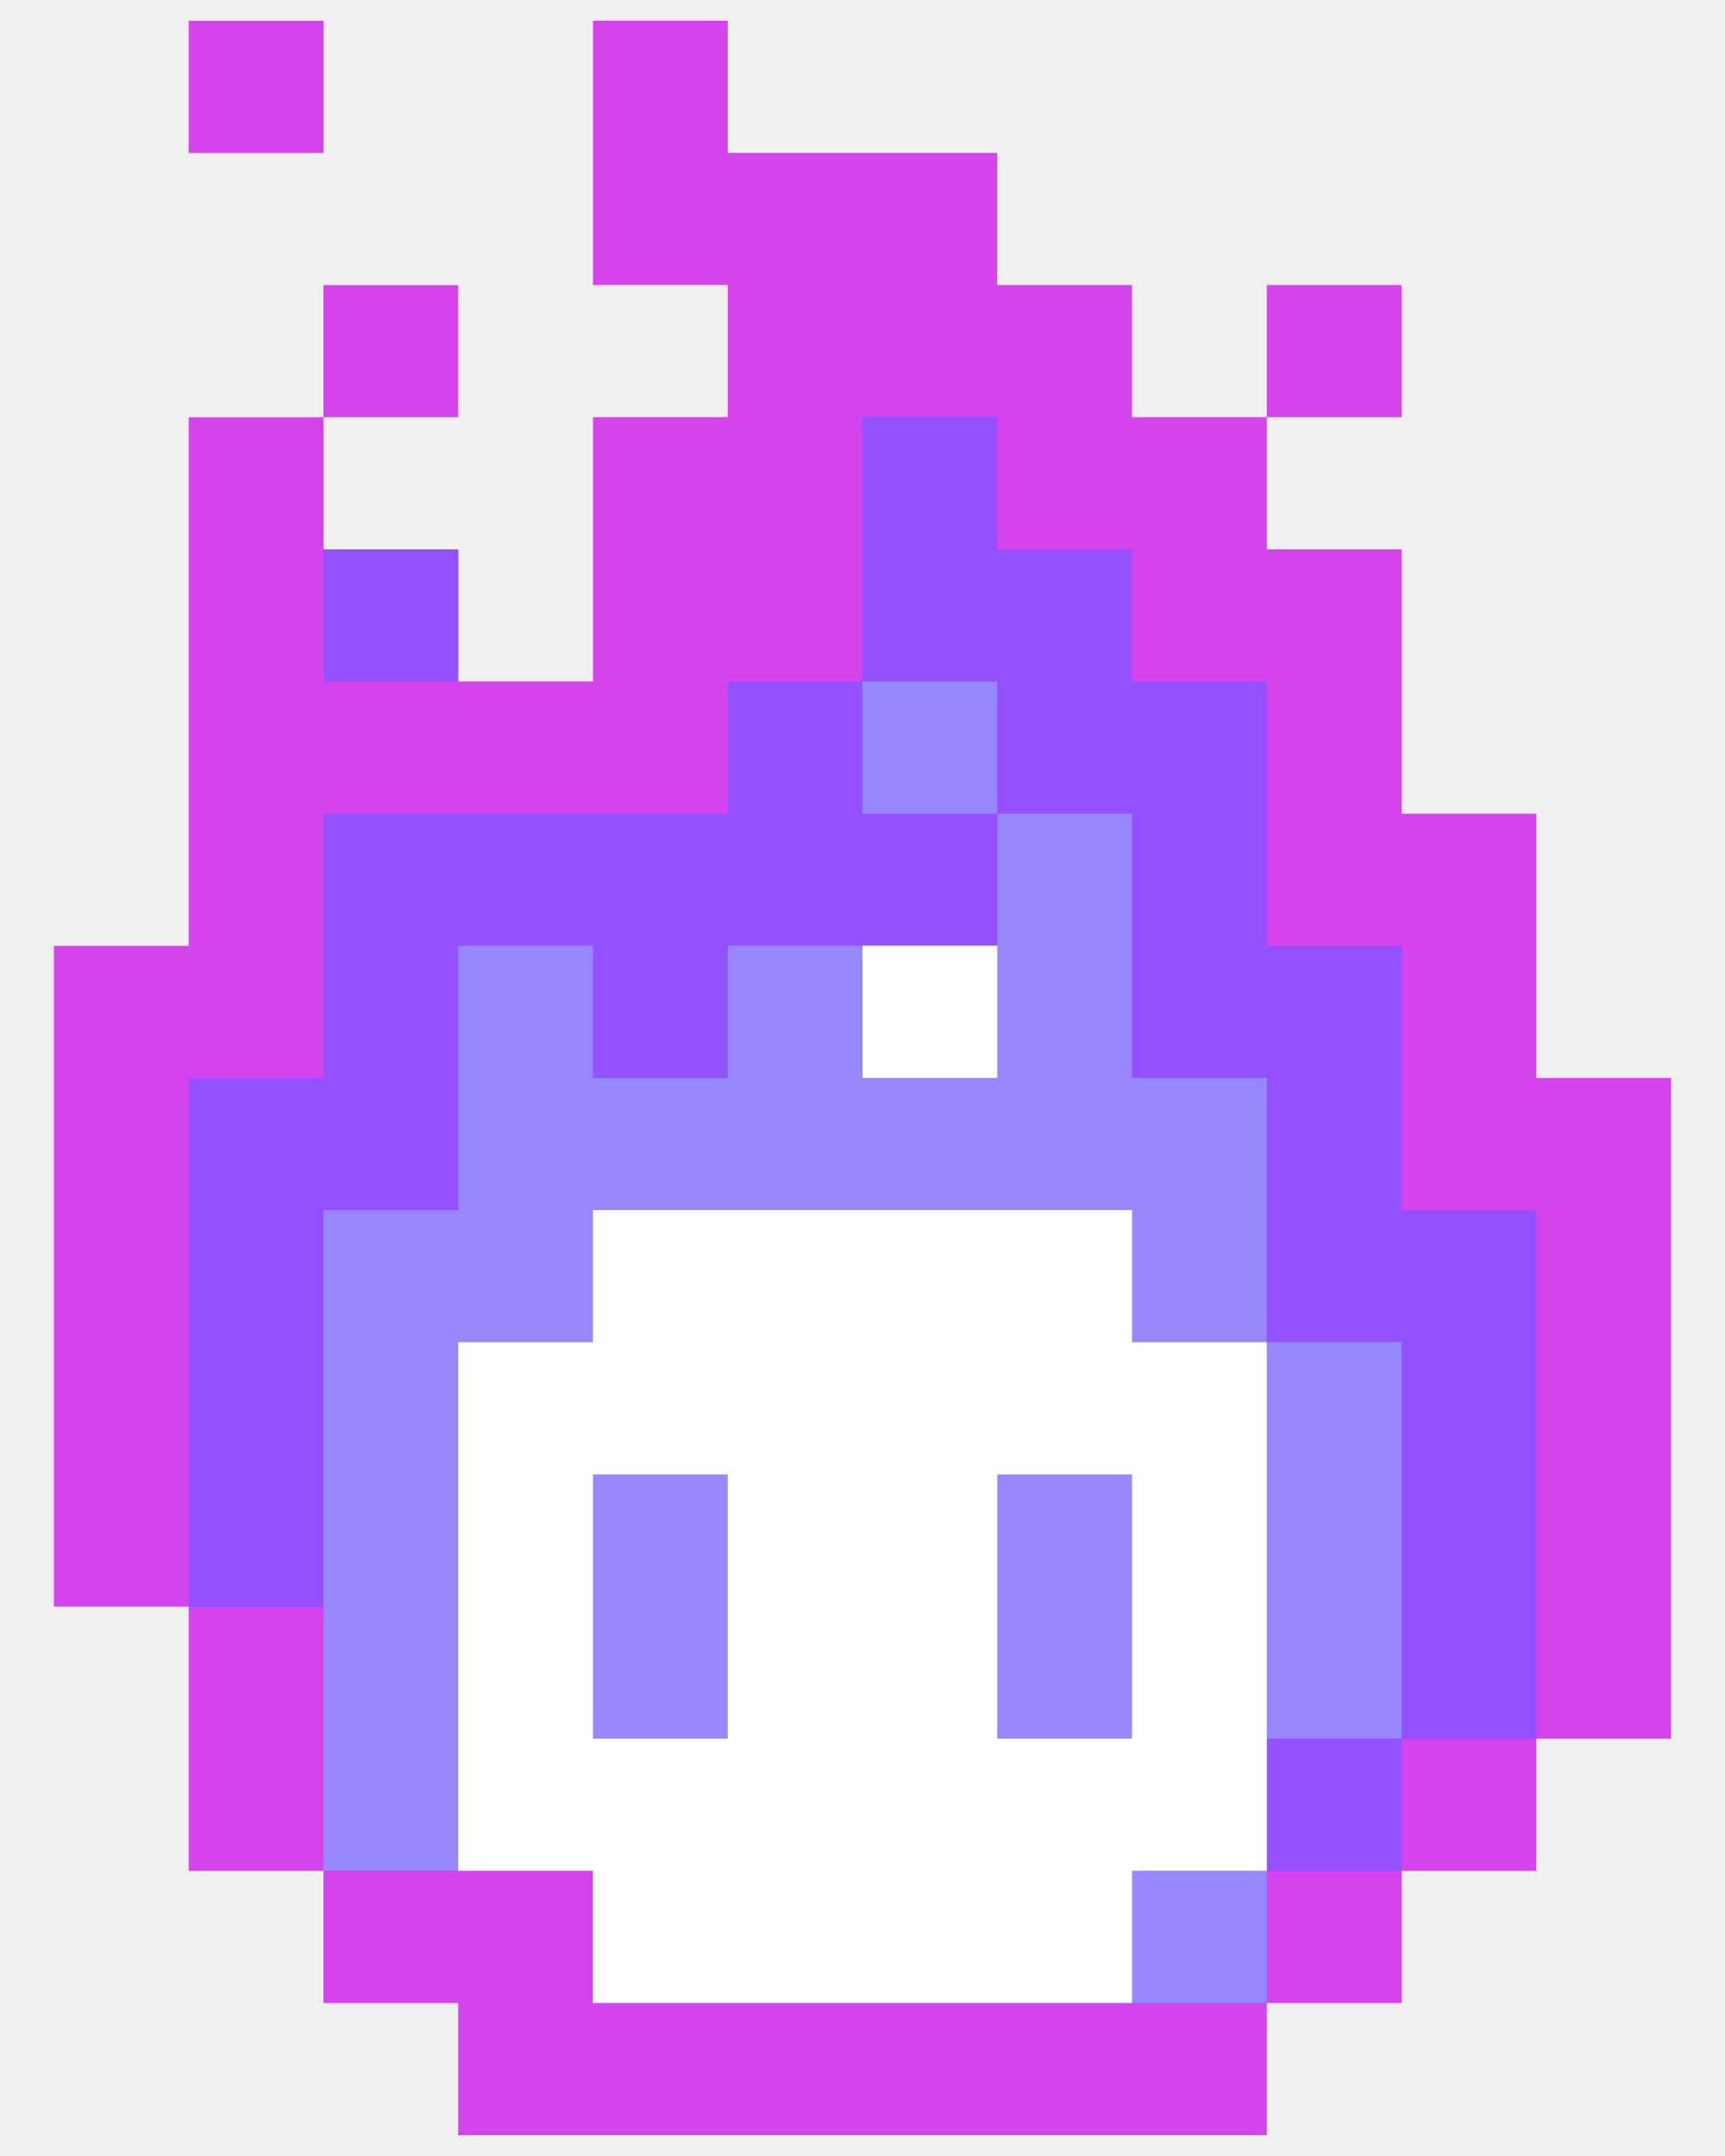
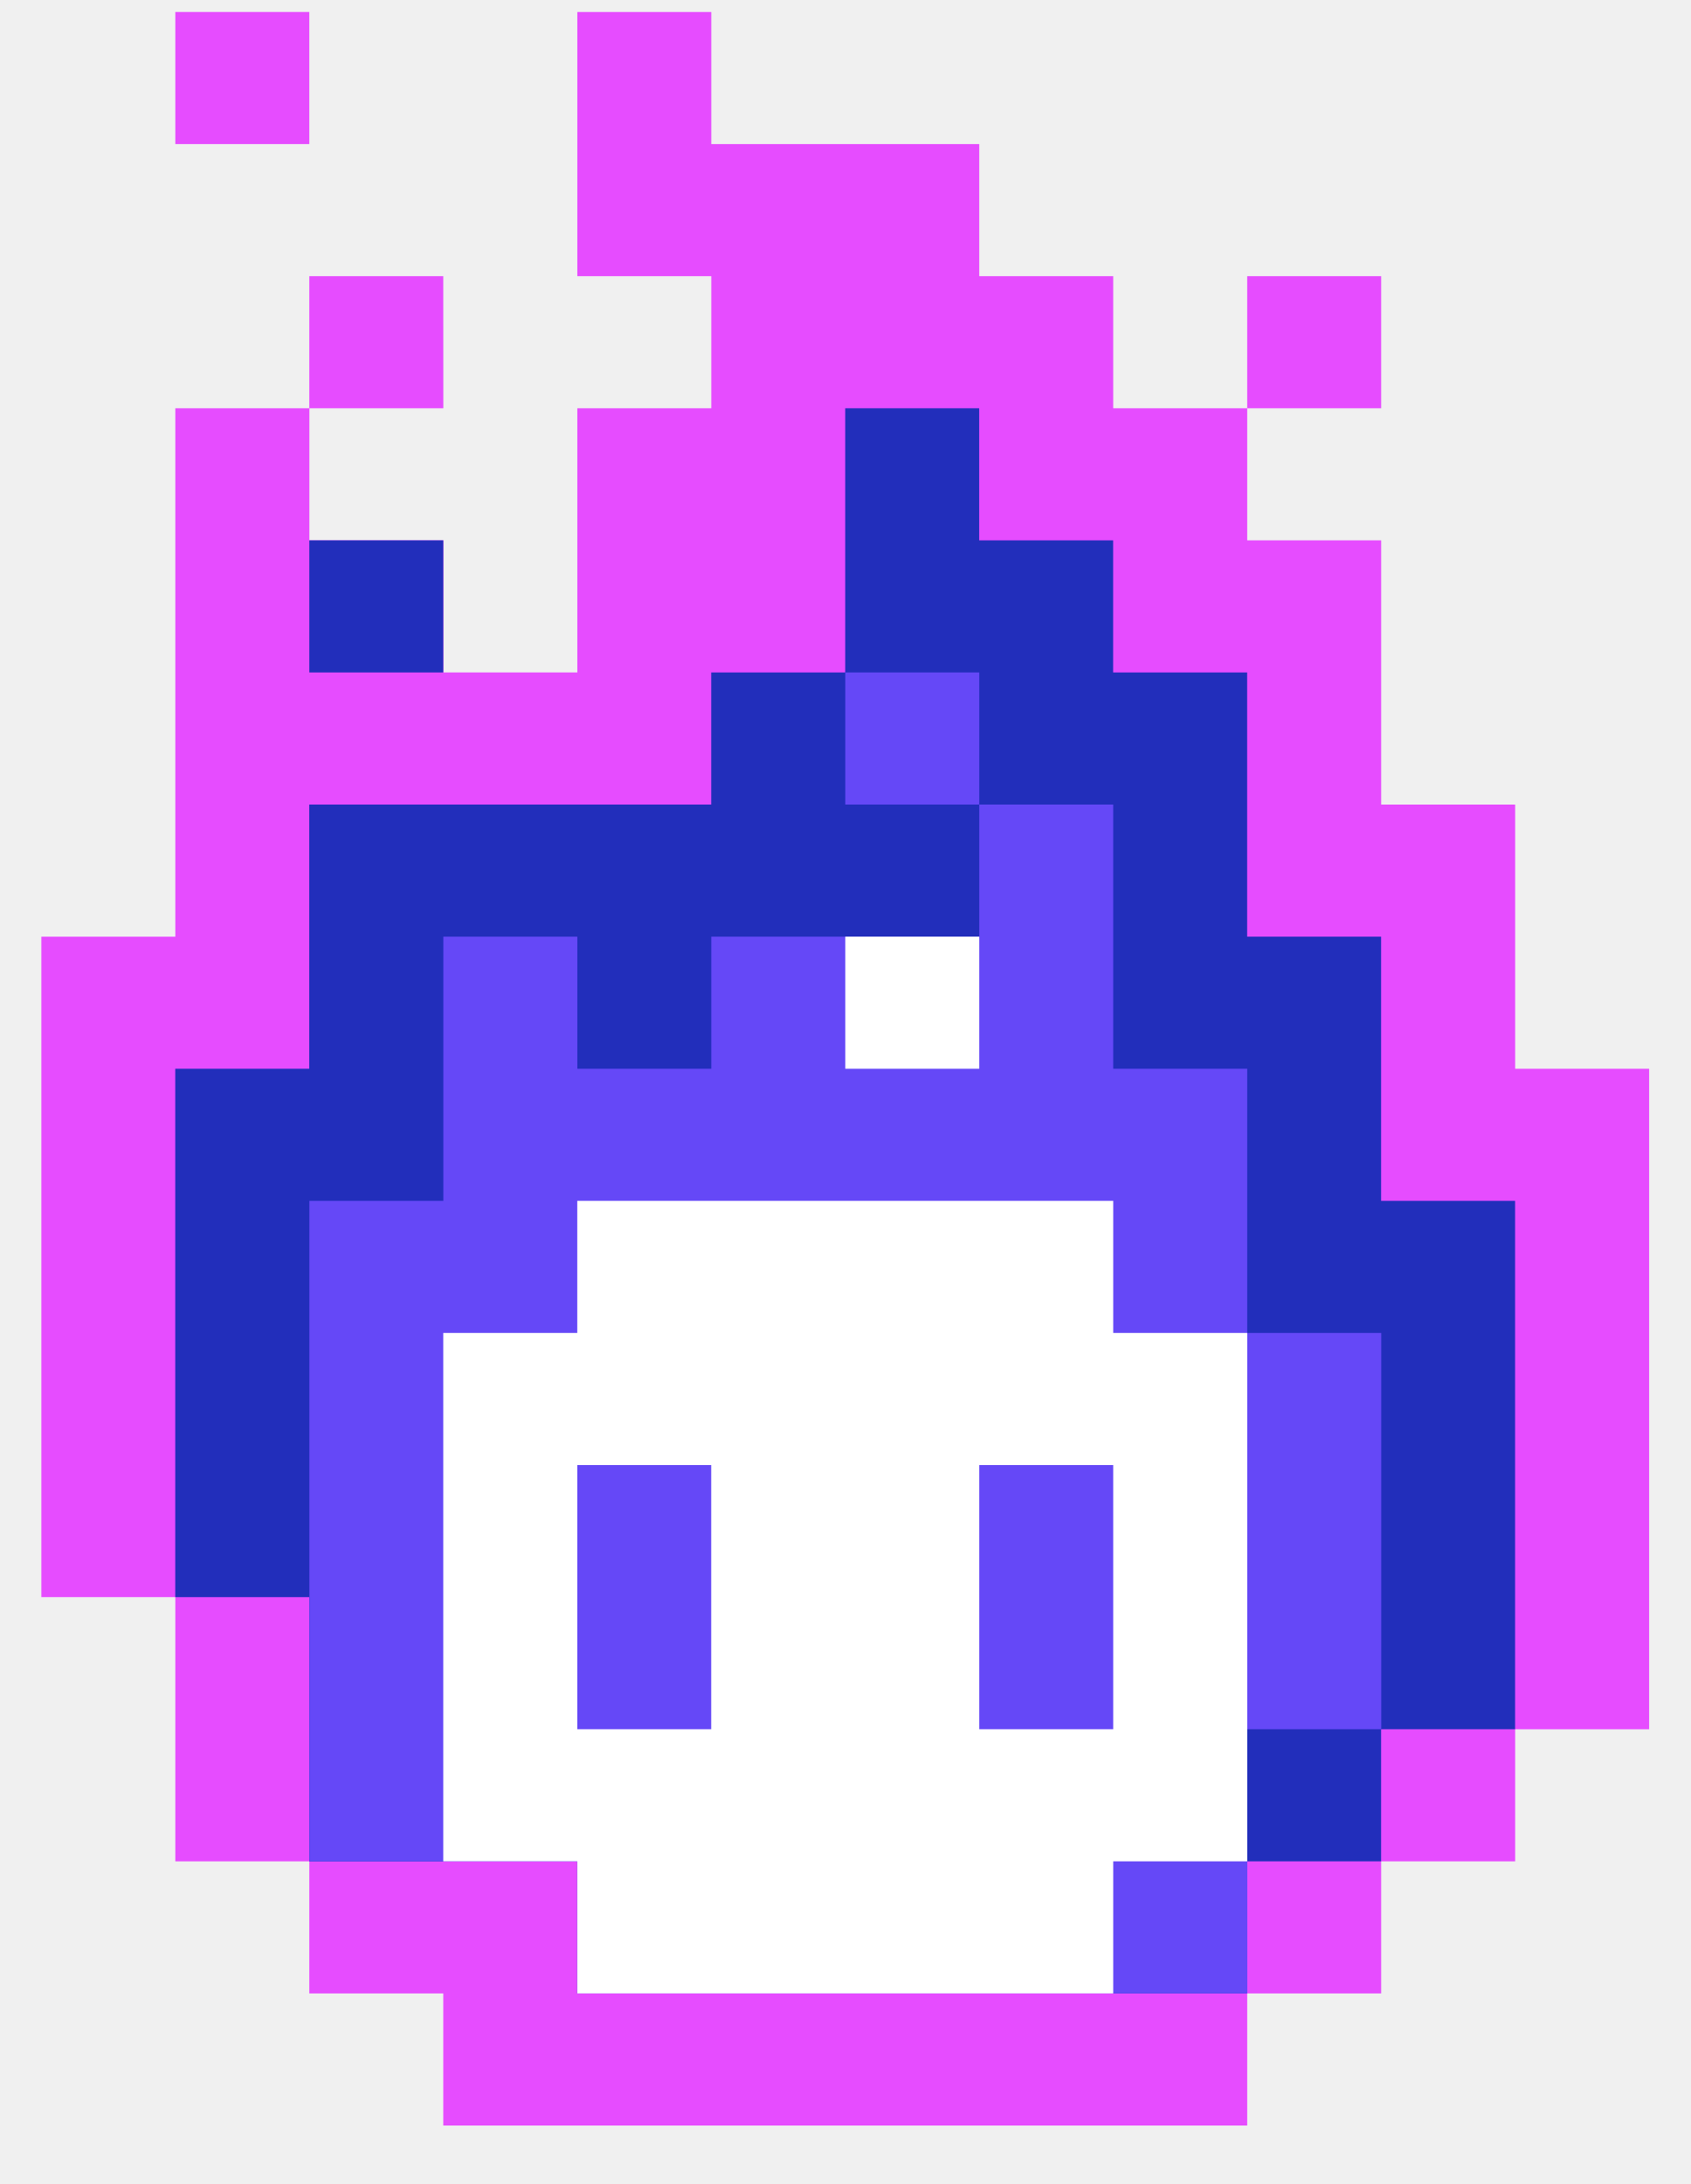
- <svg xmlns="http://www.w3.org/2000/svg" fill="none" height="20" viewBox="0 0 16 20" width="16">
-   <path d="m1.75.193h1.25v1.226h-1.25z" fill="#d543ed" />
-   <path d="m4.25 2.645h-1.25v1.226h-1.25v4.903h-1.25v6.129h1.25v2.452h1.25v1.226h1.25v1.226h7.5v-1.226h1.25v-1.226h1.25v-1.226h1.25v-6.129h-1.25v-2.452h-1.25v-2.452h-1.25v-1.226h1.25v-1.226h-1.25v1.226h-1.25v-1.226h-1.25v-1.226h-2.5v-1.226h-1.25v2.452h1.25v1.226h-1.25v2.452h-1.25v-1.226h-1.25v-1.226h1.25z" fill="#d543ed" />
-   <path d="m8 3.871h1.25v1.226h1.25v1.226h1.25v2.452h1.25v2.452h1.25v4.904h-1.25v1.226h-1.25v1.226h-6.25v-1.226h-2.5v-2.452h-1.25v-4.903h1.25v-2.452h3.75v-1.226h1.25z" fill="#9250ff" />
-   <path d="m4.25 5.097h-1.25v1.226h1.25z" fill="#9250ff" />
-   <path d="m8 6.322h1.25v1.226h-1.25z" fill="#9787fc" />
-   <path d="m11.75 12.451v-2.452h-1.25v-2.452h-1.25v1.226h-2.5v1.226h-1.25l0-1.226h-1.25v2.452h-1.25v6.129h2.5v1.226h6.25v-2.452h1.25v-3.678z" fill="#9787fc" />
+ <svg xmlns="http://www.w3.org/2000/svg" fill="none" viewBox="0 0 24 31">
+   <path d="m2.489.17h1.902v1.875h-1.902z" fill="#e64cff" />
+   <path d="m6.293 3.92h-1.902v1.875h-1.902v7.5h-1.902v9.375h1.902v3.75h1.902v1.875h1.902v1.875h11.413v-1.875h1.902v-1.875h1.902v-1.875h1.902v-9.375h-1.902v-3.75h-1.902v-3.75h-1.902v-1.875h1.902v-1.875h-1.902v1.875h-1.902v-1.875h-1.902v-1.875h-3.804v-1.875h-1.902v3.75h1.902v1.875h-1.902v3.75h-1.902v-1.875h-1.902v-1.875h1.902z" fill="#e64cff" />
+   <path d="m11.999 5.795h1.902v1.875h1.902v1.875h1.902v3.75h1.902v3.75h1.902v7.5h-1.902v1.875h-1.902v1.875h-9.511v-1.875h-3.804v-3.75h-1.902v-7.5h1.902v-3.75h5.707v-1.875h1.902z" fill="#222ebb" />
+   <path d="m6.293 7.67h-1.902v1.875h1.902z" fill="#222ebb" />
+   <path d="m12 9.545h1.902v1.875h-1.902z" fill="#6548f7" />
+   <path d="m17.706 18.92v-3.75h-1.902v-3.75h-1.902v1.875h-3.804v1.875h-1.902l0-1.875h-1.902v3.75h-1.902v9.375h3.804v1.875h9.511v-3.75h1.902v-5.625z" fill="#6548f7" />
  <g fill="#fff">
-     <path d="m9.25 8.773h-1.25v1.226h1.25z" />
-     <path clip-rule="evenodd" d="m5.5 11.225v1.226h-1.25v4.903h1.25v1.226h5v-1.226h1.25v-4.903h-1.25v-1.226zm0 2.452h1.25v2.452h-1.25zm5 2.452v-2.452h-1.25v2.452z" fill-rule="evenodd" />
+     <path d="m13.902 13.295h-1.902v1.875h1.902z" />
+     <path clip-rule="evenodd" d="m8.195 17.045v1.875h-1.902v7.5h1.902v1.875h7.609v-1.875h1.902v-7.5h-1.902v-1.875zm0 3.75h1.902v3.75h-1.902zm7.609 3.75v-3.75h-1.902v3.75z" fill-rule="evenodd" />
  </g>
</svg>
